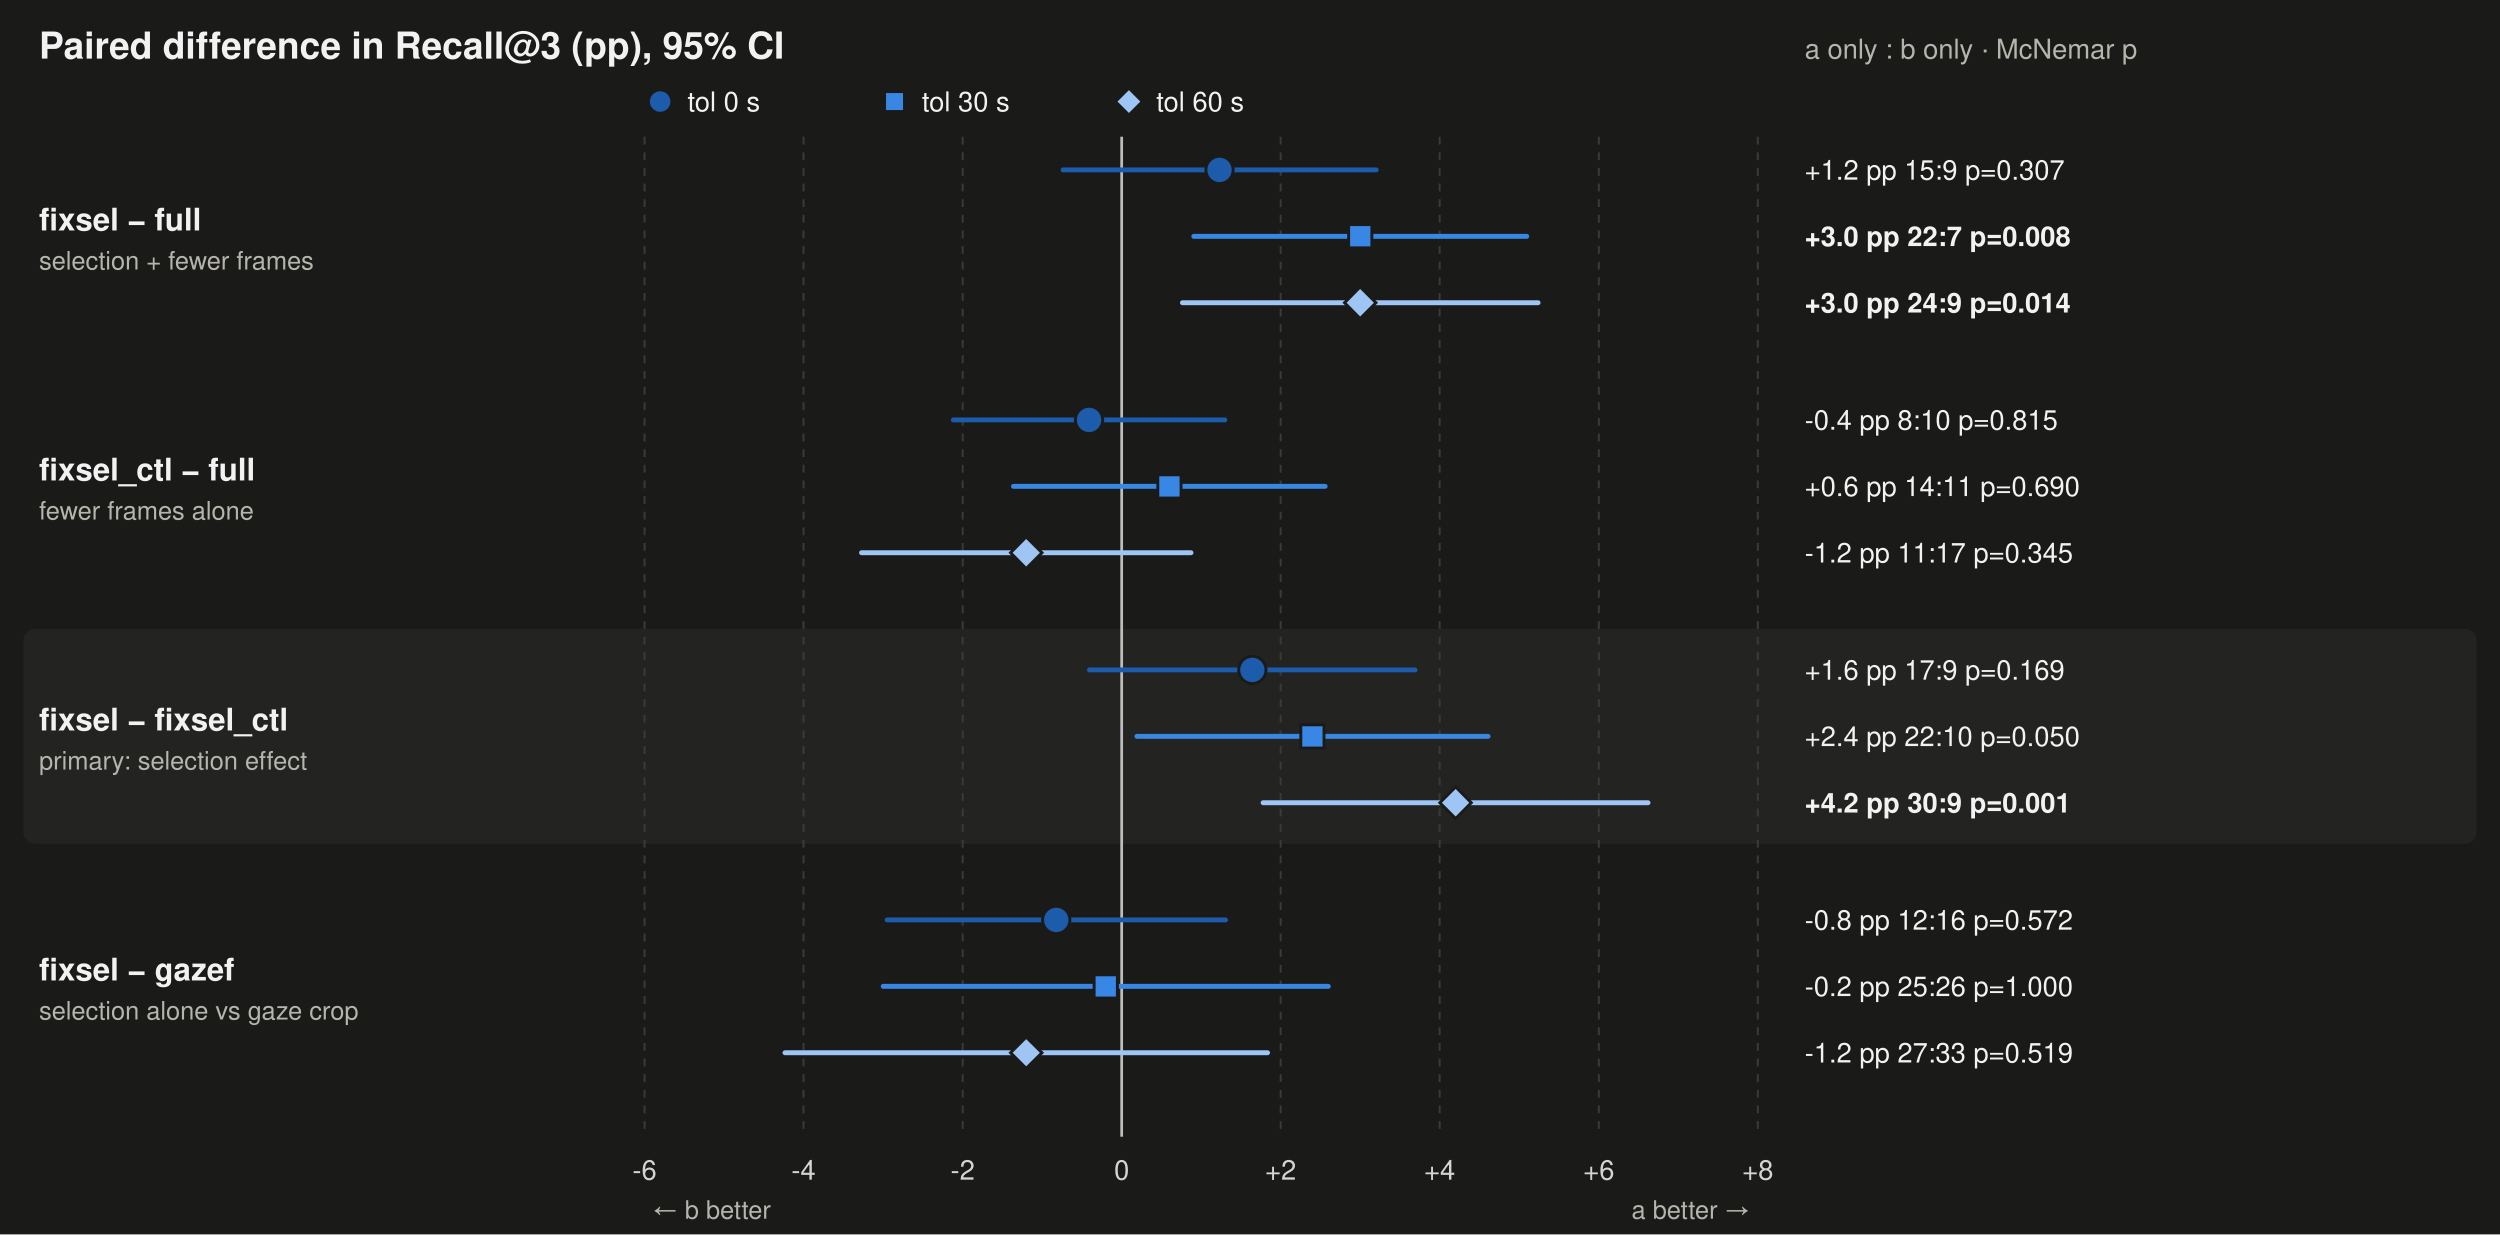
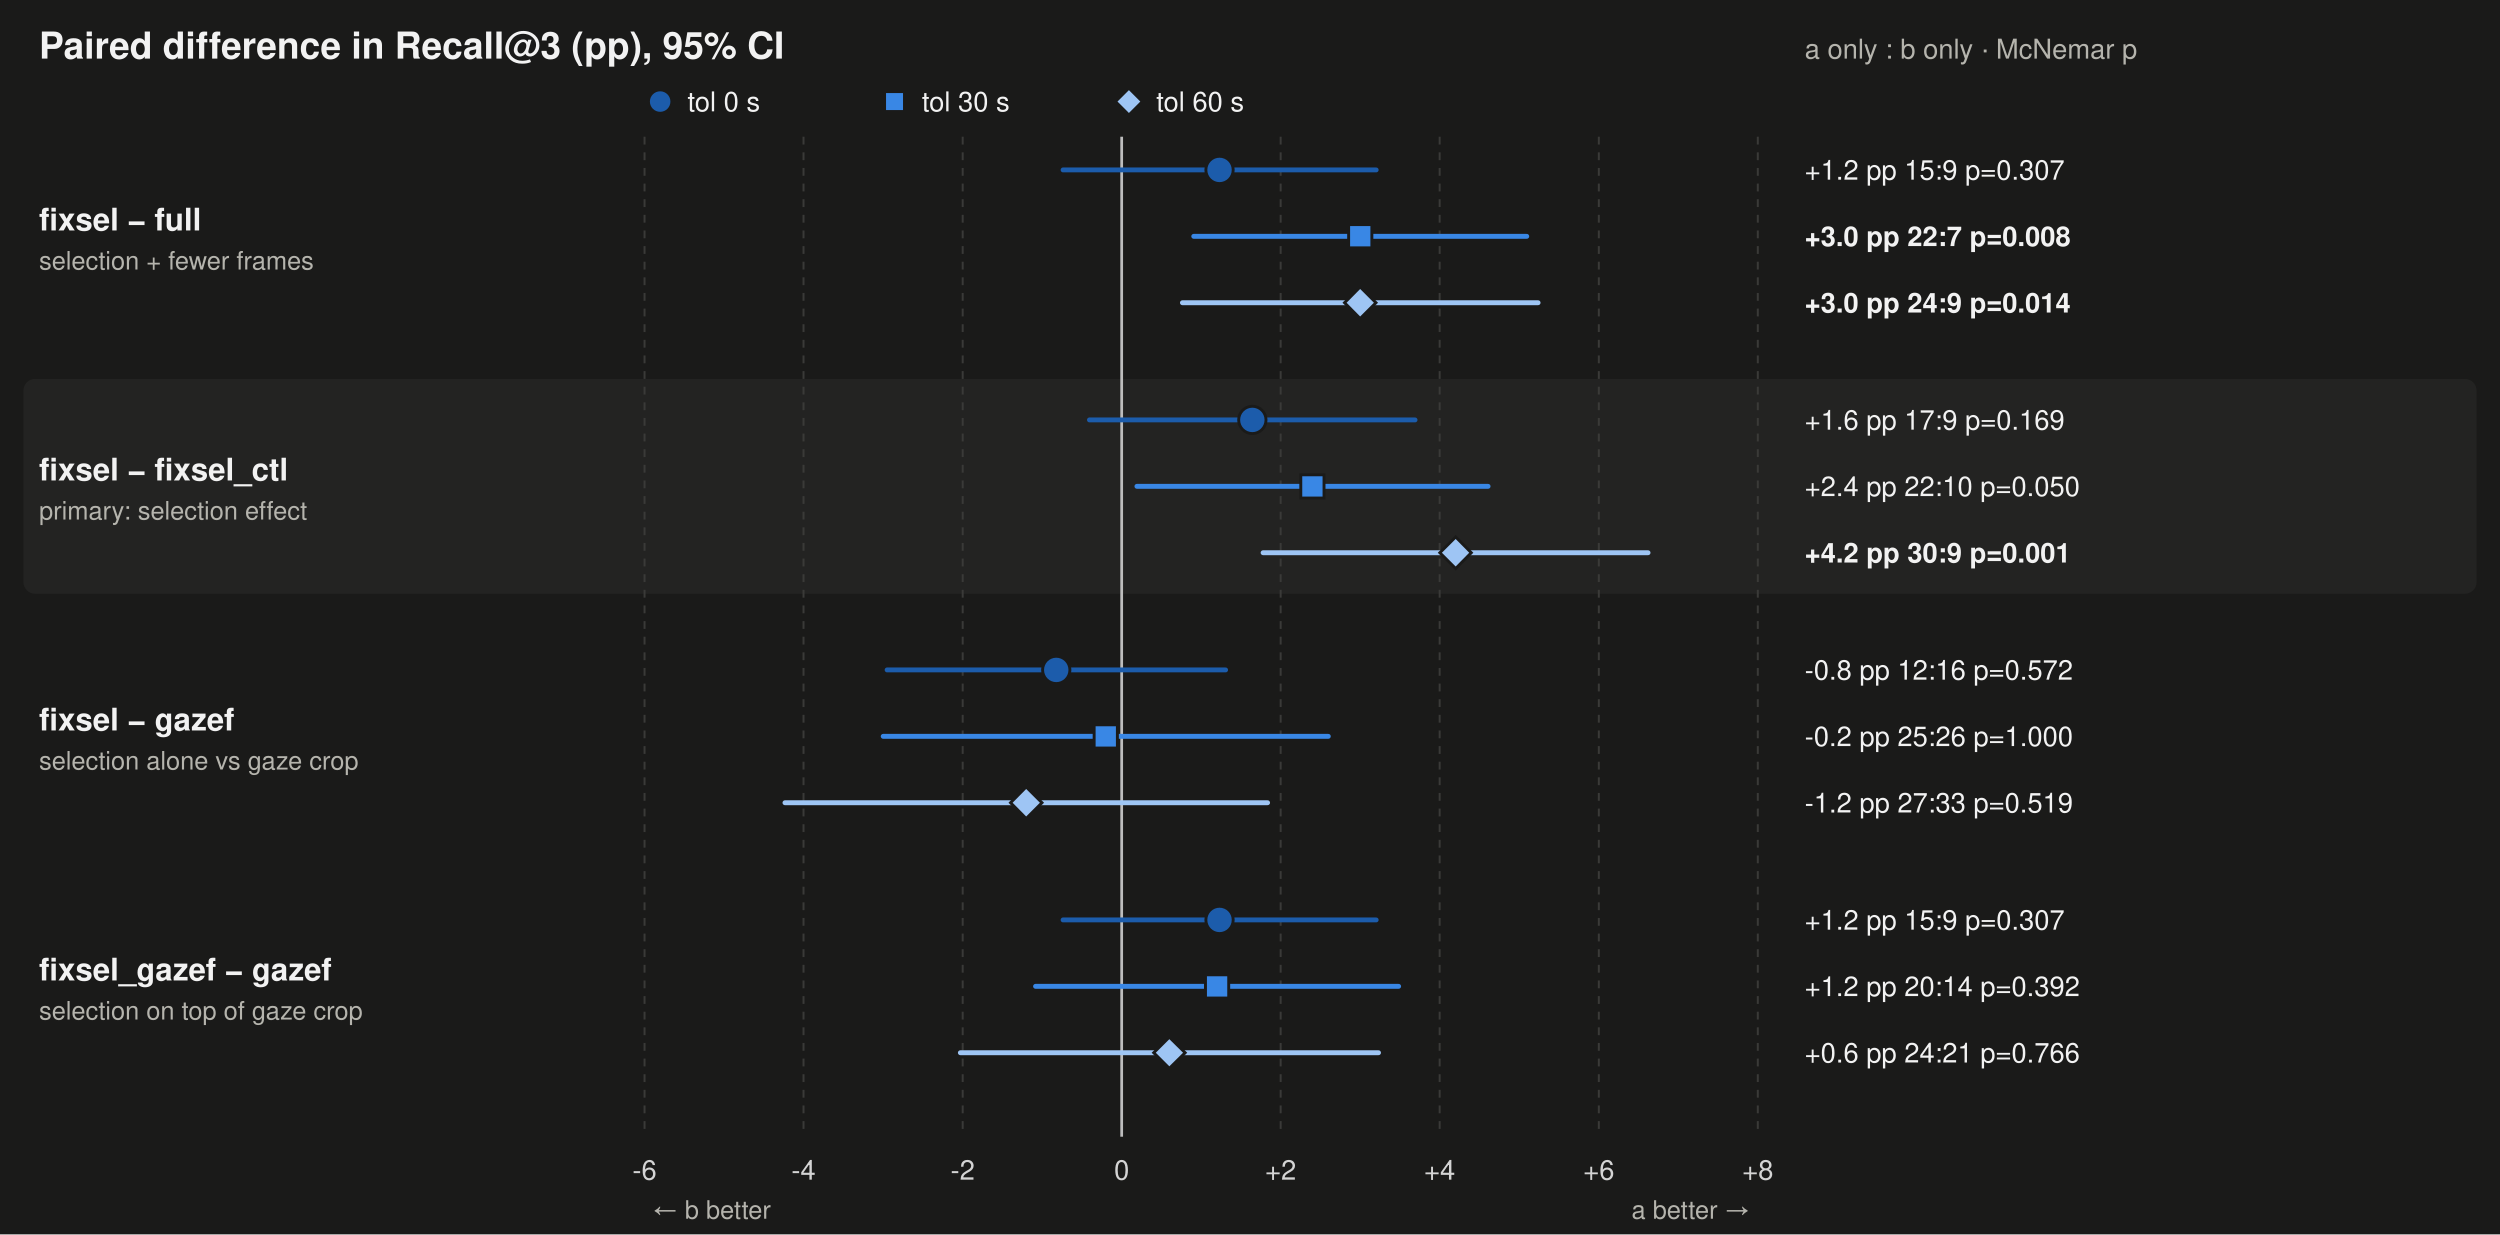
<svg xmlns="http://www.w3.org/2000/svg" width="1280" height="632" viewBox="0 0 1280 632" font-family="'Helvetica Neue', Helvetica, Arial, 'DejaVu Sans', sans-serif" role="img" aria-label="Paired Recall@3 differences with 95% CI across tolerances 0, 30, 60 s">
  <rect width="1280" height="632" fill="#1a1a19" />
  <text x="20" y="30" font-size="19" font-weight="700" fill="#f2f2f2">Paired difference in Recall@3 (pp), 95% CI</text>
  <text x="924" y="30" font-size="14" fill="#b5b4ad">a only : b only · McNemar p</text>
  <circle cx="338.0" cy="52.0" r="6" fill="#1c5cab" stroke="#1a1a19" stroke-width="1.5" />
  <text x="352" y="57" font-size="14" fill="#f2f2f2">tol 0 s</text>
  <rect x="452.9" y="46.9" width="10.2" height="10.2" fill="#3987e5" stroke="#1a1a19" stroke-width="1.5" />
  <text x="472" y="57" font-size="14" fill="#f2f2f2">tol 30 s</text>
  <polygon points="578.0,45.1 584.9,52.0 578.0,58.9 571.1,52.0" fill="#9ec5f4" stroke="#1a1a19" stroke-width="1.5" />
  <text x="592" y="57" font-size="14" fill="#f2f2f2">tol 60 s</text>
-   <rect x="12" y="322" width="1256" height="110" rx="6" fill="#232322" />
+   <rect x="12" y="194" width="1256" height="110" rx="6" fill="#232322" />
  <line x1="330.0" x2="330.0" y1="70" y2="582" stroke="#3a3a38" stroke-dasharray="4 4" />
  <text x="330.0" y="604" font-size="14" text-anchor="middle" fill="#d4d4d4">-6</text>
  <line x1="411.4" x2="411.4" y1="70" y2="582" stroke="#3a3a38" stroke-dasharray="4 4" />
  <text x="411.4" y="604" font-size="14" text-anchor="middle" fill="#d4d4d4">-4</text>
  <line x1="492.9" x2="492.9" y1="70" y2="582" stroke="#3a3a38" stroke-dasharray="4 4" />
  <text x="492.9" y="604" font-size="14" text-anchor="middle" fill="#d4d4d4">-2</text>
  <line x1="574.3" x2="574.3" y1="70" y2="582" stroke="#bdbdbd" stroke-width="1.4" />
  <text x="574.3" y="604" font-size="14" text-anchor="middle" fill="#d4d4d4">0</text>
  <line x1="655.7" x2="655.7" y1="70" y2="582" stroke="#3a3a38" stroke-dasharray="4 4" />
  <text x="655.7" y="604" font-size="14" text-anchor="middle" fill="#d4d4d4">+2</text>
  <line x1="737.1" x2="737.1" y1="70" y2="582" stroke="#3a3a38" stroke-dasharray="4 4" />
  <text x="737.1" y="604" font-size="14" text-anchor="middle" fill="#d4d4d4">+4</text>
  <line x1="818.6" x2="818.6" y1="70" y2="582" stroke="#3a3a38" stroke-dasharray="4 4" />
  <text x="818.6" y="604" font-size="14" text-anchor="middle" fill="#d4d4d4">+6</text>
  <line x1="900.0" x2="900.0" y1="70" y2="582" stroke="#3a3a38" stroke-dasharray="4 4" />
  <text x="900.0" y="604" font-size="14" text-anchor="middle" fill="#d4d4d4">+8</text>
  <text x="334.0" y="624" font-size="13" fill="#b5b4ad">← b better</text>
  <text x="896.0" y="624" font-size="13" text-anchor="end" fill="#b5b4ad">a better →</text>
  <text x="20" y="118.0" font-size="16" font-weight="700" fill="#f2f2f2">fixsel − full</text>
  <text x="20" y="138.0" font-size="13" fill="#b5b4ad">selection + fewer frames</text>
  <line x1="544.3" x2="704.6" y1="87.0" y2="87.0" stroke="#1c5cab" stroke-width="2.5" stroke-linecap="round" />
  <circle cx="624.4" cy="87.0" r="7" fill="#1c5cab" stroke="#1a1a19" stroke-width="1.5" />
  <text x="924" y="92.0" font-size="14" fill="#f2f2f2">+1.2 pp   15:9   p=0.307</text>
  <line x1="611.2" x2="781.7" y1="121.0" y2="121.0" stroke="#3987e5" stroke-width="2.5" stroke-linecap="round" />
  <rect x="690.5" y="115.0" width="11.9" height="11.9" fill="#3987e5" stroke="#1a1a19" stroke-width="1.5" />
  <text x="924" y="126.0" font-size="14" fill="#f2f2f2" font-weight="700">+3.0 pp   22:7   p=0.008</text>
  <line x1="605.4" x2="787.5" y1="155.0" y2="155.0" stroke="#9ec5f4" stroke-width="2.5" stroke-linecap="round" />
  <polygon points="696.4,146.9 704.5,155.0 696.4,163.1 688.4,155.0" fill="#9ec5f4" stroke="#1a1a19" stroke-width="1.5" />
  <text x="924" y="160.0" font-size="14" fill="#f2f2f2" font-weight="700">+3.0 pp   24:9   p=0.014</text>
-   <text x="20" y="246.0" font-size="16" font-weight="700" fill="#f2f2f2">fixsel_ctl − full</text>
-   <text x="20" y="266.0" font-size="13" fill="#b5b4ad">fewer frames alone</text>
-   <line x1="488.1" x2="627.1" y1="215.0" y2="215.0" stroke="#1c5cab" stroke-width="2.5" stroke-linecap="round" />
-   <circle cx="557.6" cy="215.0" r="7" fill="#1c5cab" stroke="#1a1a19" stroke-width="1.5" />
-   <text x="924" y="220.0" font-size="14" fill="#f2f2f2">-0.4 pp   8:10   p=0.815</text>
-   <line x1="518.9" x2="678.5" y1="249.0" y2="249.0" stroke="#3987e5" stroke-width="2.5" stroke-linecap="round" />
-   <rect x="592.8" y="243.1" width="11.9" height="11.9" fill="#3987e5" stroke="#1a1a19" stroke-width="1.5" />
-   <text x="924" y="254.0" font-size="14" fill="#f2f2f2">+0.6 pp   14:11   p=0.690</text>
-   <line x1="441.1" x2="609.8" y1="283.0" y2="283.0" stroke="#9ec5f4" stroke-width="2.5" stroke-linecap="round" />
-   <polygon points="525.4,274.9 533.5,283.0 525.4,291.1 517.4,283.0" fill="#9ec5f4" stroke="#1a1a19" stroke-width="1.5" />
-   <text x="924" y="288.0" font-size="14" fill="#f2f2f2">-1.2 pp   11:17   p=0.345</text>
-   <text x="20" y="374.0" font-size="16" font-weight="700" fill="#f2f2f2">fixsel − fixsel_ctl</text>
-   <text x="20" y="394.0" font-size="13" fill="#b5b4ad">primary: selection effect</text>
-   <line x1="557.8" x2="724.5" y1="343.0" y2="343.0" stroke="#1c5cab" stroke-width="2.5" stroke-linecap="round" />
-   <circle cx="641.2" cy="343.0" r="7" fill="#1c5cab" stroke="#1a1a19" stroke-width="1.5" />
-   <text x="924" y="348.0" font-size="14" fill="#f2f2f2">+1.6 pp   17:9   p=0.169</text>
-   <line x1="582.1" x2="761.9" y1="377.0" y2="377.0" stroke="#3987e5" stroke-width="2.5" stroke-linecap="round" />
-   <rect x="666.0" y="371.1" width="11.9" height="11.9" fill="#3987e5" stroke="#1a1a19" stroke-width="1.5" />
-   <text x="924" y="382.0" font-size="14" fill="#f2f2f2">+2.4 pp   22:10   p=0.050</text>
-   <line x1="646.7" x2="843.8" y1="411.0" y2="411.0" stroke="#9ec5f4" stroke-width="2.5" stroke-linecap="round" />
-   <polygon points="745.3,402.9 753.3,411.0 745.3,419.1 737.2,411.0" fill="#9ec5f4" stroke="#1a1a19" stroke-width="1.5" />
-   <text x="924" y="416.0" font-size="14" fill="#f2f2f2" font-weight="700">+4.2 pp   30:9   p=0.001</text>
-   <text x="20" y="502.0" font-size="16" font-weight="700" fill="#f2f2f2">fixsel − gazef</text>
-   <text x="20" y="522.0" font-size="13" fill="#b5b4ad">selection alone vs gaze crop</text>
-   <line x1="454.2" x2="627.5" y1="471.0" y2="471.0" stroke="#1c5cab" stroke-width="2.5" stroke-linecap="round" />
-   <circle cx="540.8" cy="471.0" r="7" fill="#1c5cab" stroke="#1a1a19" stroke-width="1.5" />
-   <text x="924" y="476.0" font-size="14" fill="#f2f2f2">-0.8 pp   12:16   p=0.572</text>
-   <line x1="452.2" x2="680.1" y1="505.0" y2="505.0" stroke="#3987e5" stroke-width="2.5" stroke-linecap="round" />
-   <rect x="560.2" y="499.1" width="11.9" height="11.9" fill="#3987e5" stroke="#1a1a19" stroke-width="1.5" />
-   <text x="924" y="510.0" font-size="14" fill="#f2f2f2">-0.2 pp   25:26   p=1.000</text>
-   <line x1="401.9" x2="649.0" y1="539.0" y2="539.0" stroke="#9ec5f4" stroke-width="2.5" stroke-linecap="round" />
-   <polygon points="525.4,531.0 533.5,539.0 525.4,547.0 517.4,539.0" fill="#9ec5f4" stroke="#1a1a19" stroke-width="1.5" />
-   <text x="924" y="544.0" font-size="14" fill="#f2f2f2">-1.2 pp   27:33   p=0.519</text>
+   <text x="20" y="246.0" font-size="16" font-weight="700" fill="#f2f2f2">fixsel − fixsel_ctl</text>
+   <text x="20" y="266.0" font-size="13" fill="#b5b4ad">primary: selection effect</text>
+   <line x1="557.8" x2="724.5" y1="215.0" y2="215.0" stroke="#1c5cab" stroke-width="2.5" stroke-linecap="round" />
+   <circle cx="641.2" cy="215.0" r="7" fill="#1c5cab" stroke="#1a1a19" stroke-width="1.5" />
+   <text x="924" y="220.0" font-size="14" fill="#f2f2f2">+1.6 pp   17:9   p=0.169</text>
+   <line x1="582.1" x2="761.9" y1="249.0" y2="249.0" stroke="#3987e5" stroke-width="2.5" stroke-linecap="round" />
+   <rect x="666.0" y="243.1" width="11.9" height="11.9" fill="#3987e5" stroke="#1a1a19" stroke-width="1.5" />
+   <text x="924" y="254.0" font-size="14" fill="#f2f2f2">+2.4 pp   22:10   p=0.050</text>
+   <line x1="646.7" x2="843.8" y1="283.0" y2="283.0" stroke="#9ec5f4" stroke-width="2.5" stroke-linecap="round" />
+   <polygon points="745.3,274.9 753.3,283.0 745.3,291.1 737.2,283.0" fill="#9ec5f4" stroke="#1a1a19" stroke-width="1.5" />
+   <text x="924" y="288.0" font-size="14" fill="#f2f2f2" font-weight="700">+4.2 pp   30:9   p=0.001</text>
+   <text x="20" y="374.0" font-size="16" font-weight="700" fill="#f2f2f2">fixsel − gazef</text>
+   <text x="20" y="394.0" font-size="13" fill="#b5b4ad">selection alone vs gaze crop</text>
+   <line x1="454.2" x2="627.5" y1="343.0" y2="343.0" stroke="#1c5cab" stroke-width="2.5" stroke-linecap="round" />
+   <circle cx="540.8" cy="343.0" r="7" fill="#1c5cab" stroke="#1a1a19" stroke-width="1.5" />
+   <text x="924" y="348.0" font-size="14" fill="#f2f2f2">-0.8 pp   12:16   p=0.572</text>
+   <line x1="452.2" x2="680.1" y1="377.0" y2="377.0" stroke="#3987e5" stroke-width="2.5" stroke-linecap="round" />
+   <rect x="560.2" y="371.1" width="11.9" height="11.9" fill="#3987e5" stroke="#1a1a19" stroke-width="1.5" />
+   <text x="924" y="382.0" font-size="14" fill="#f2f2f2">-0.2 pp   25:26   p=1.000</text>
+   <line x1="401.9" x2="649.0" y1="411.0" y2="411.0" stroke="#9ec5f4" stroke-width="2.5" stroke-linecap="round" />
+   <polygon points="525.4,402.9 533.5,411.0 525.4,419.1 517.4,411.0" fill="#9ec5f4" stroke="#1a1a19" stroke-width="1.5" />
+   <text x="924" y="416.0" font-size="14" fill="#f2f2f2">-1.2 pp   27:33   p=0.519</text>
+   <text x="20" y="502.0" font-size="16" font-weight="700" fill="#f2f2f2">fixsel_gazef − gazef</text>
+   <text x="20" y="522.0" font-size="13" fill="#b5b4ad">selection on top of gaze crop</text>
+   <line x1="544.3" x2="704.6" y1="471.0" y2="471.0" stroke="#1c5cab" stroke-width="2.5" stroke-linecap="round" />
+   <circle cx="624.4" cy="471.0" r="7" fill="#1c5cab" stroke="#1a1a19" stroke-width="1.5" />
+   <text x="924" y="476.0" font-size="14" fill="#f2f2f2">+1.2 pp   15:9   p=0.307</text>
+   <line x1="530.2" x2="716.1" y1="505.0" y2="505.0" stroke="#3987e5" stroke-width="2.5" stroke-linecap="round" />
+   <rect x="617.2" y="499.1" width="11.9" height="11.9" fill="#3987e5" stroke="#1a1a19" stroke-width="1.5" />
+   <text x="924" y="510.0" font-size="14" fill="#f2f2f2">+1.2 pp   20:14   p=0.392</text>
+   <line x1="491.7" x2="705.8" y1="539.0" y2="539.0" stroke="#9ec5f4" stroke-width="2.5" stroke-linecap="round" />
+   <polygon points="598.7,531.0 606.8,539.0 598.7,547.0 590.7,539.0" fill="#9ec5f4" stroke="#1a1a19" stroke-width="1.5" />
+   <text x="924" y="544.0" font-size="14" fill="#f2f2f2">+0.6 pp   24:21   p=0.766</text>
</svg>
